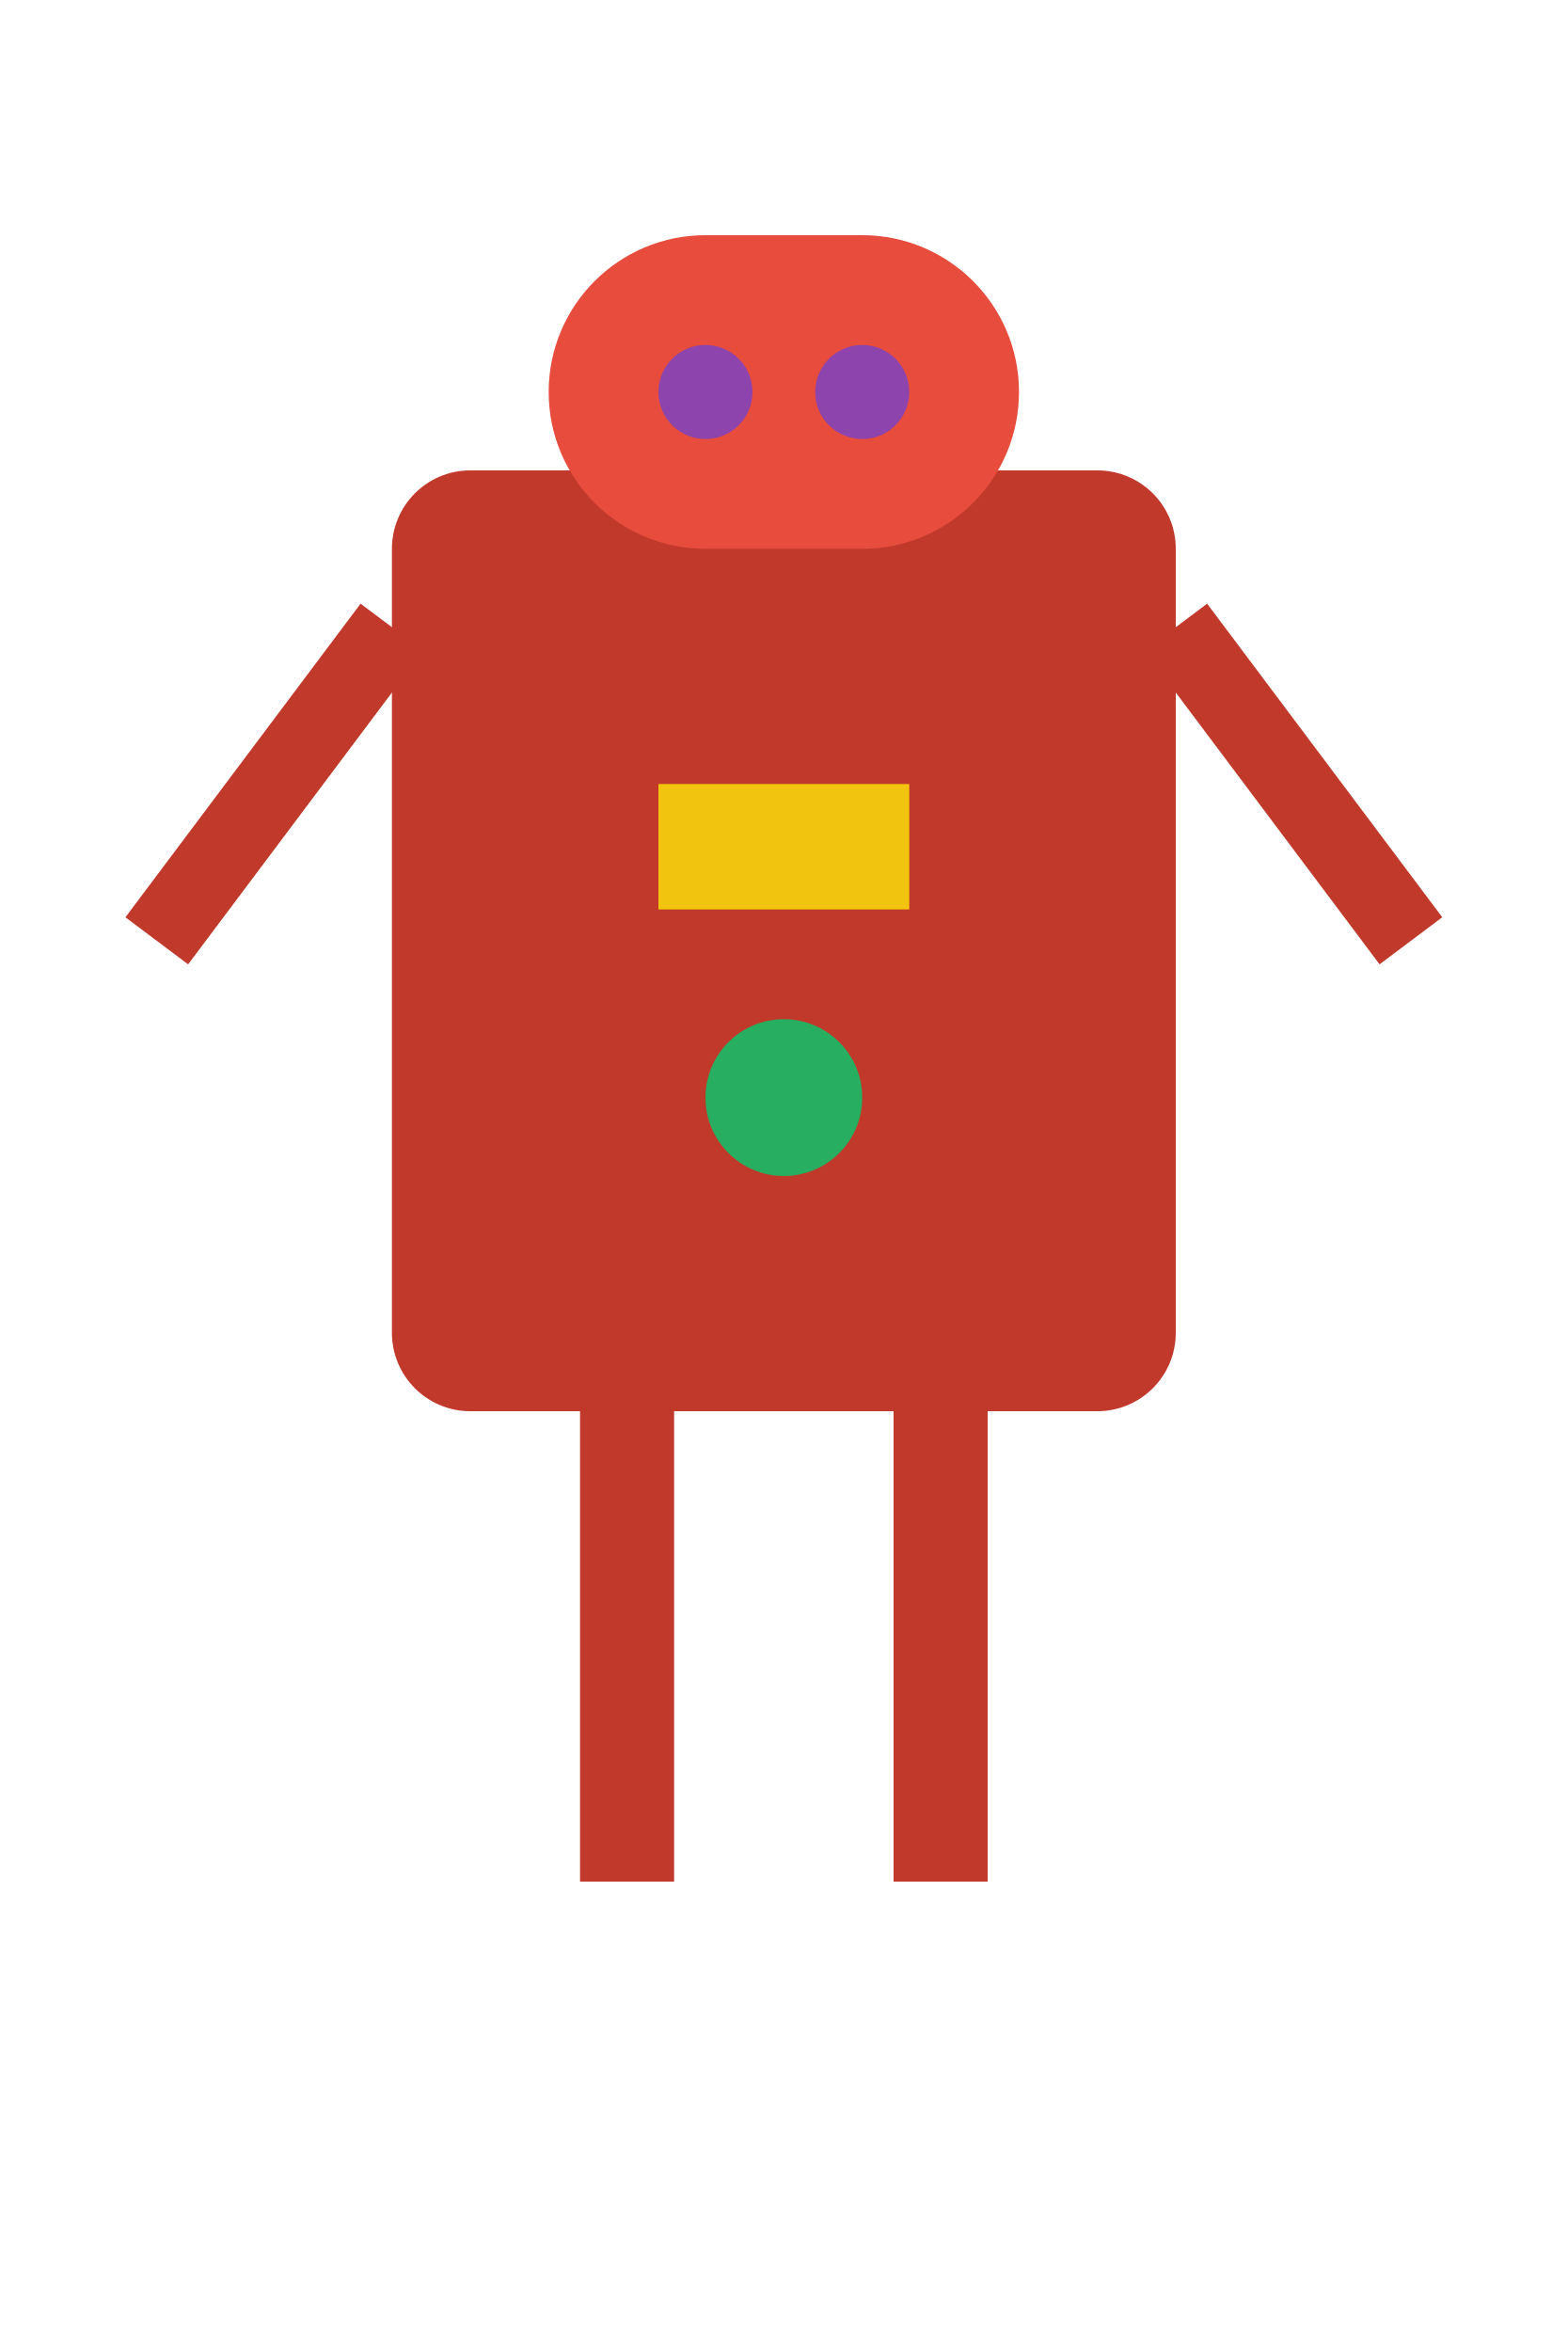
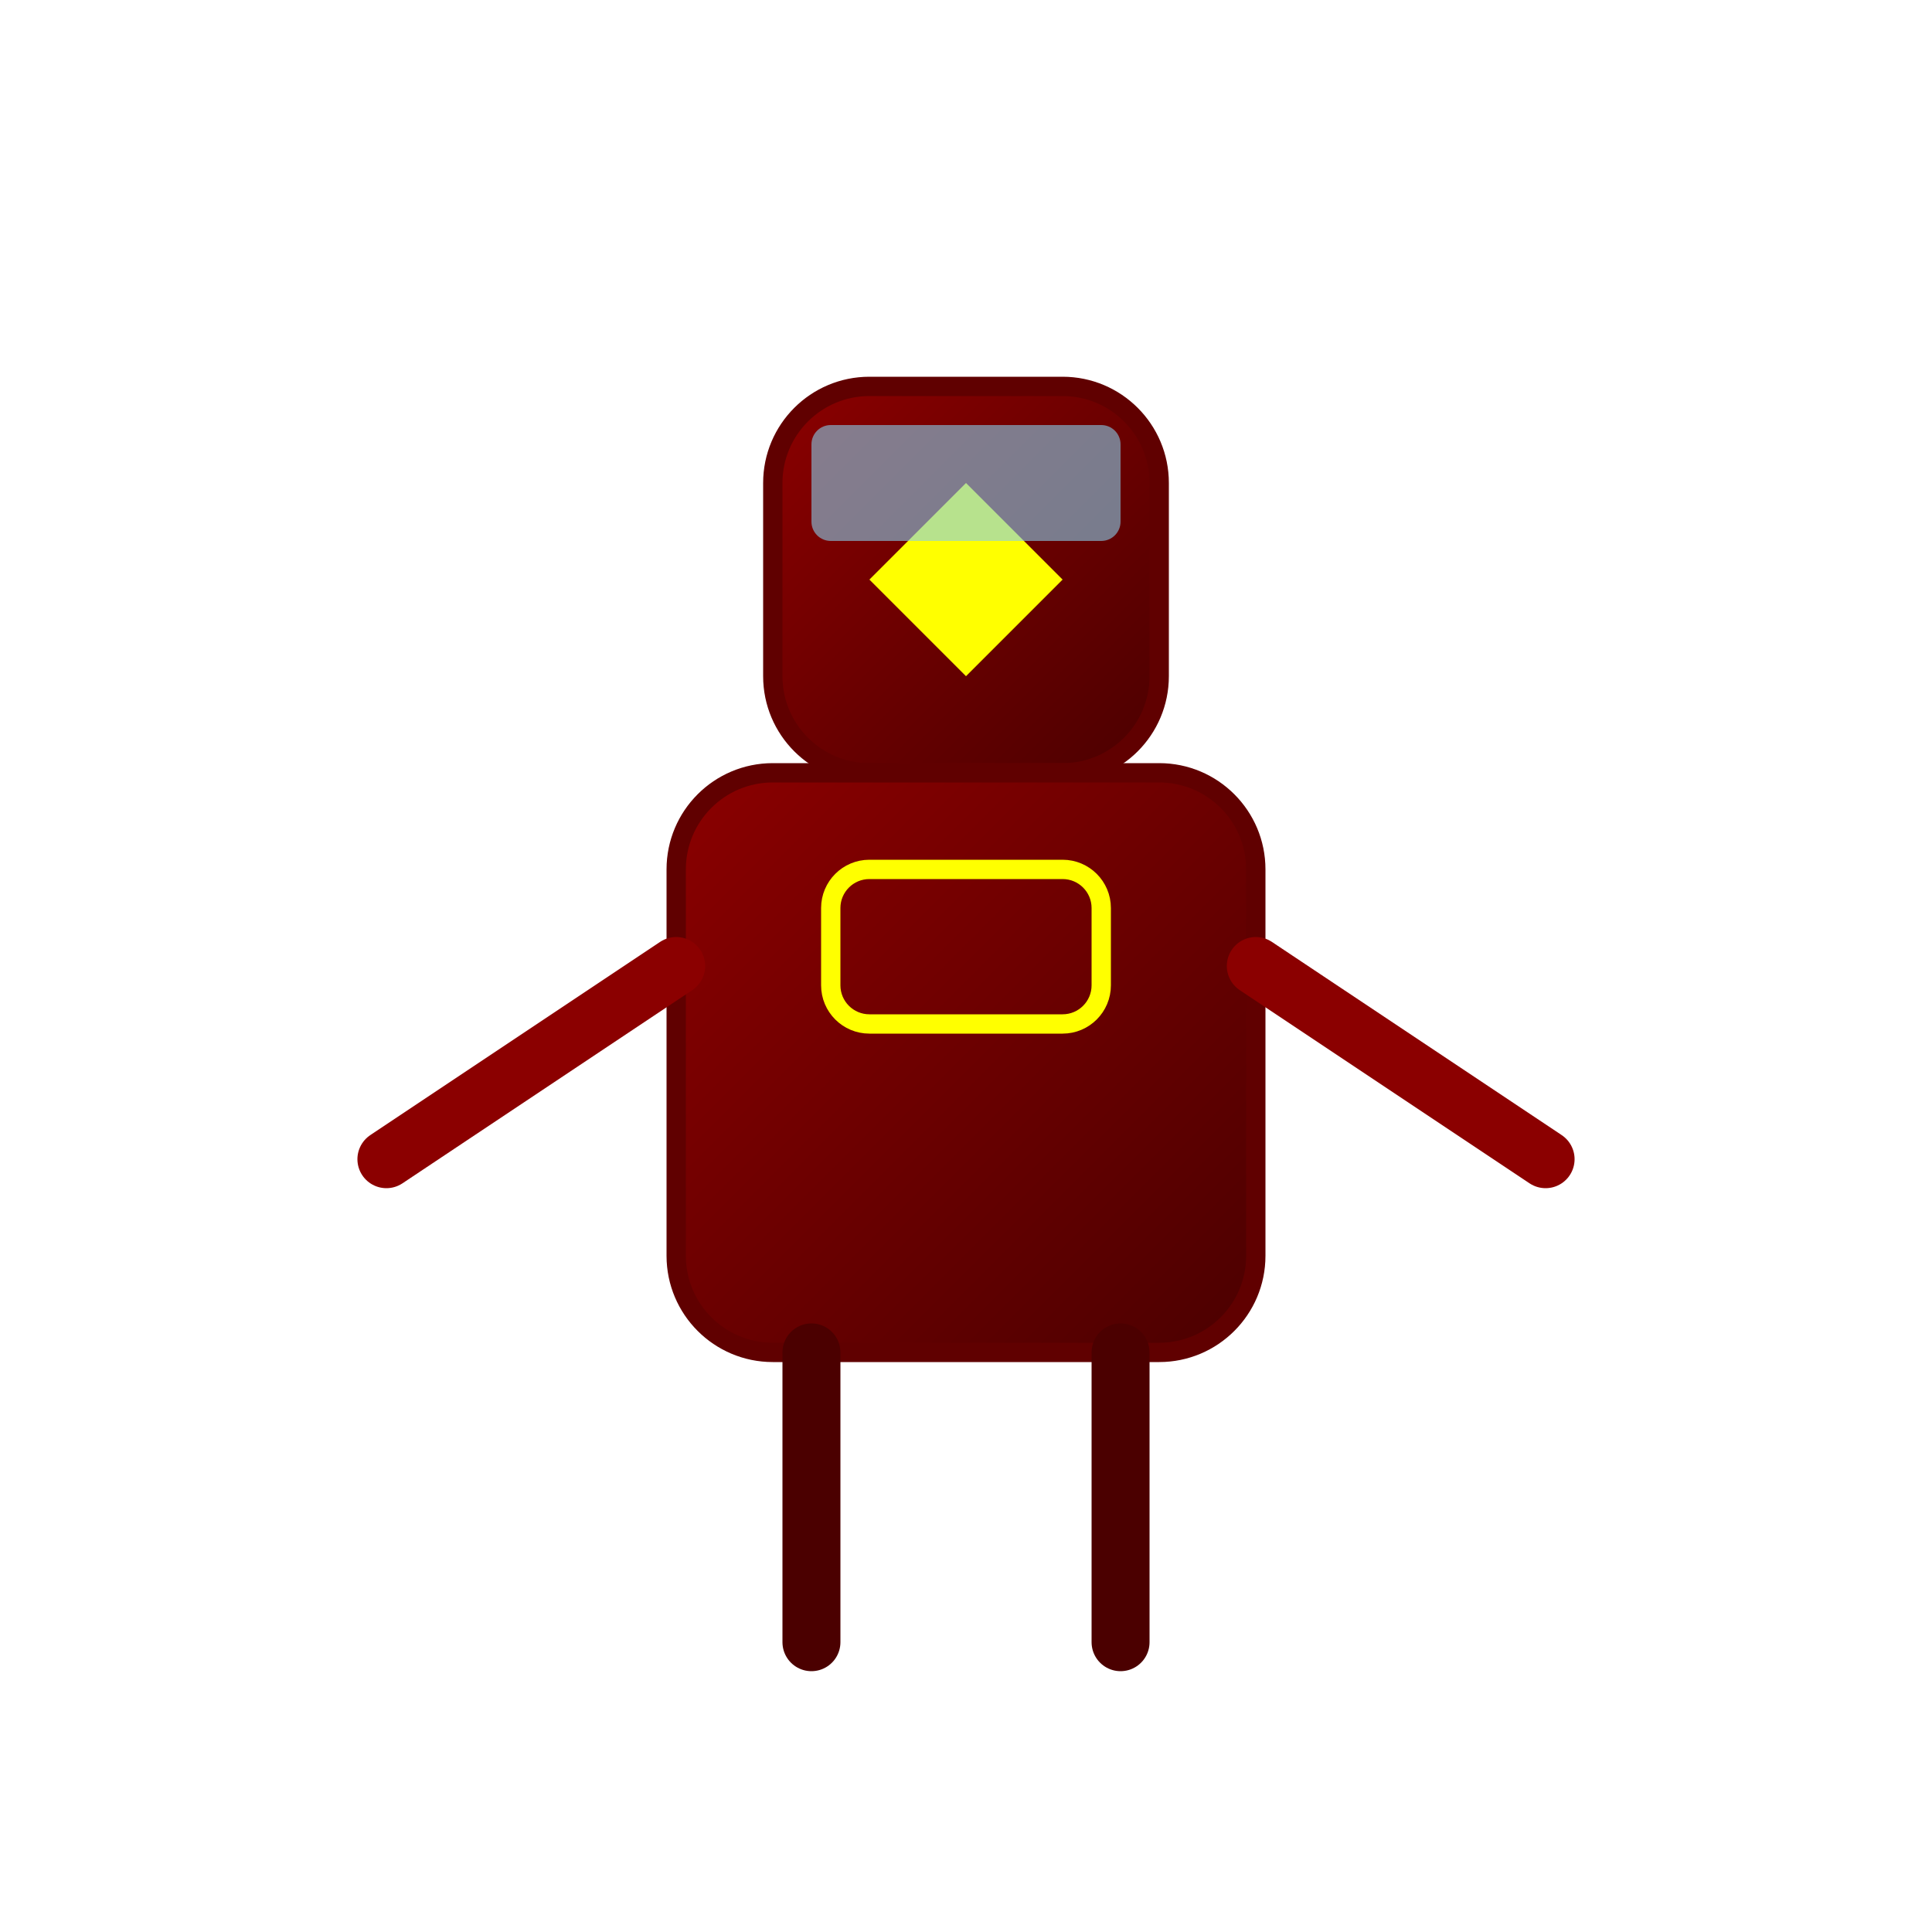
- <svg xmlns="http://www.w3.org/2000/svg" viewBox="0 0 100 150">
-   <rect x="25" y="30" width="50" height="60" rx="5" fill="#c0392b" />
-   <rect x="35" y="15" width="30" height="20" rx="10" fill="#e74c3c" />
-   <circle cx="45" cy="25" r="3" fill="#8e44ad" />
-   <circle cx="55" cy="25" r="3" fill="#8e44ad" />
-   <rect x="42" y="50" width="16" height="8" fill="#f1c40f" />
-   <circle cx="50" cy="70" r="5" fill="#27ae60" />
-   <line x1="25" y1="40" x2="10" y2="60" stroke="#c0392b" stroke-width="5" />
-   <line x1="75" y1="40" x2="90" y2="60" stroke="#c0392b" stroke-width="5" />
-   <line x1="40" y1="90" x2="40" y2="120" stroke="#c0392b" stroke-width="6" />
-   <line x1="60" y1="90" x2="60" y2="120" stroke="#c0392b" stroke-width="6" />
+ <svg xmlns="http://www.w3.org/2000/svg" viewBox="0 0 100 100">
+   <defs>
+     <linearGradient id="securityGradient" x1="0%" y1="0%" x2="100%" y2="100%">
+       <stop offset="0%" style="stop-color:#8b0000;stop-opacity:1" />
+       <stop offset="100%" style="stop-color:#4b0000;stop-opacity:1" />
+     </linearGradient>
+   </defs>
+   <rect x="40" y="20" width="20" height="20" rx="5" fill="url(#securityGradient)" stroke="#600000" stroke-width="1" />
+   <rect x="35" y="40" width="30" height="30" rx="5" fill="url(#securityGradient)" stroke="#600000" stroke-width="1" />
+   <line x1="35" y1="50" x2="20" y2="60" stroke="#8b0000" stroke-width="3" stroke-linecap="round" />
+   <line x1="65" y1="50" x2="80" y2="60" stroke="#8b0000" stroke-width="3" stroke-linecap="round" />
+   <line x1="42" y1="70" x2="42" y2="85" stroke="#4b0000" stroke-width="3" stroke-linecap="round" />
+   <line x1="58" y1="70" x2="58" y2="85" stroke="#4b0000" stroke-width="3" stroke-linecap="round" />
+   <polygon points="50,25 55,30 50,35 45,30" fill="#ffff00" />
+   <rect x="43" y="45" width="14" height="8" rx="2" fill="none" stroke="#ffff00" stroke-width="1" />
+   <rect x="42" y="22" width="16" height="6" rx="1" fill="#87ceeb" opacity="0.6" />
</svg>
